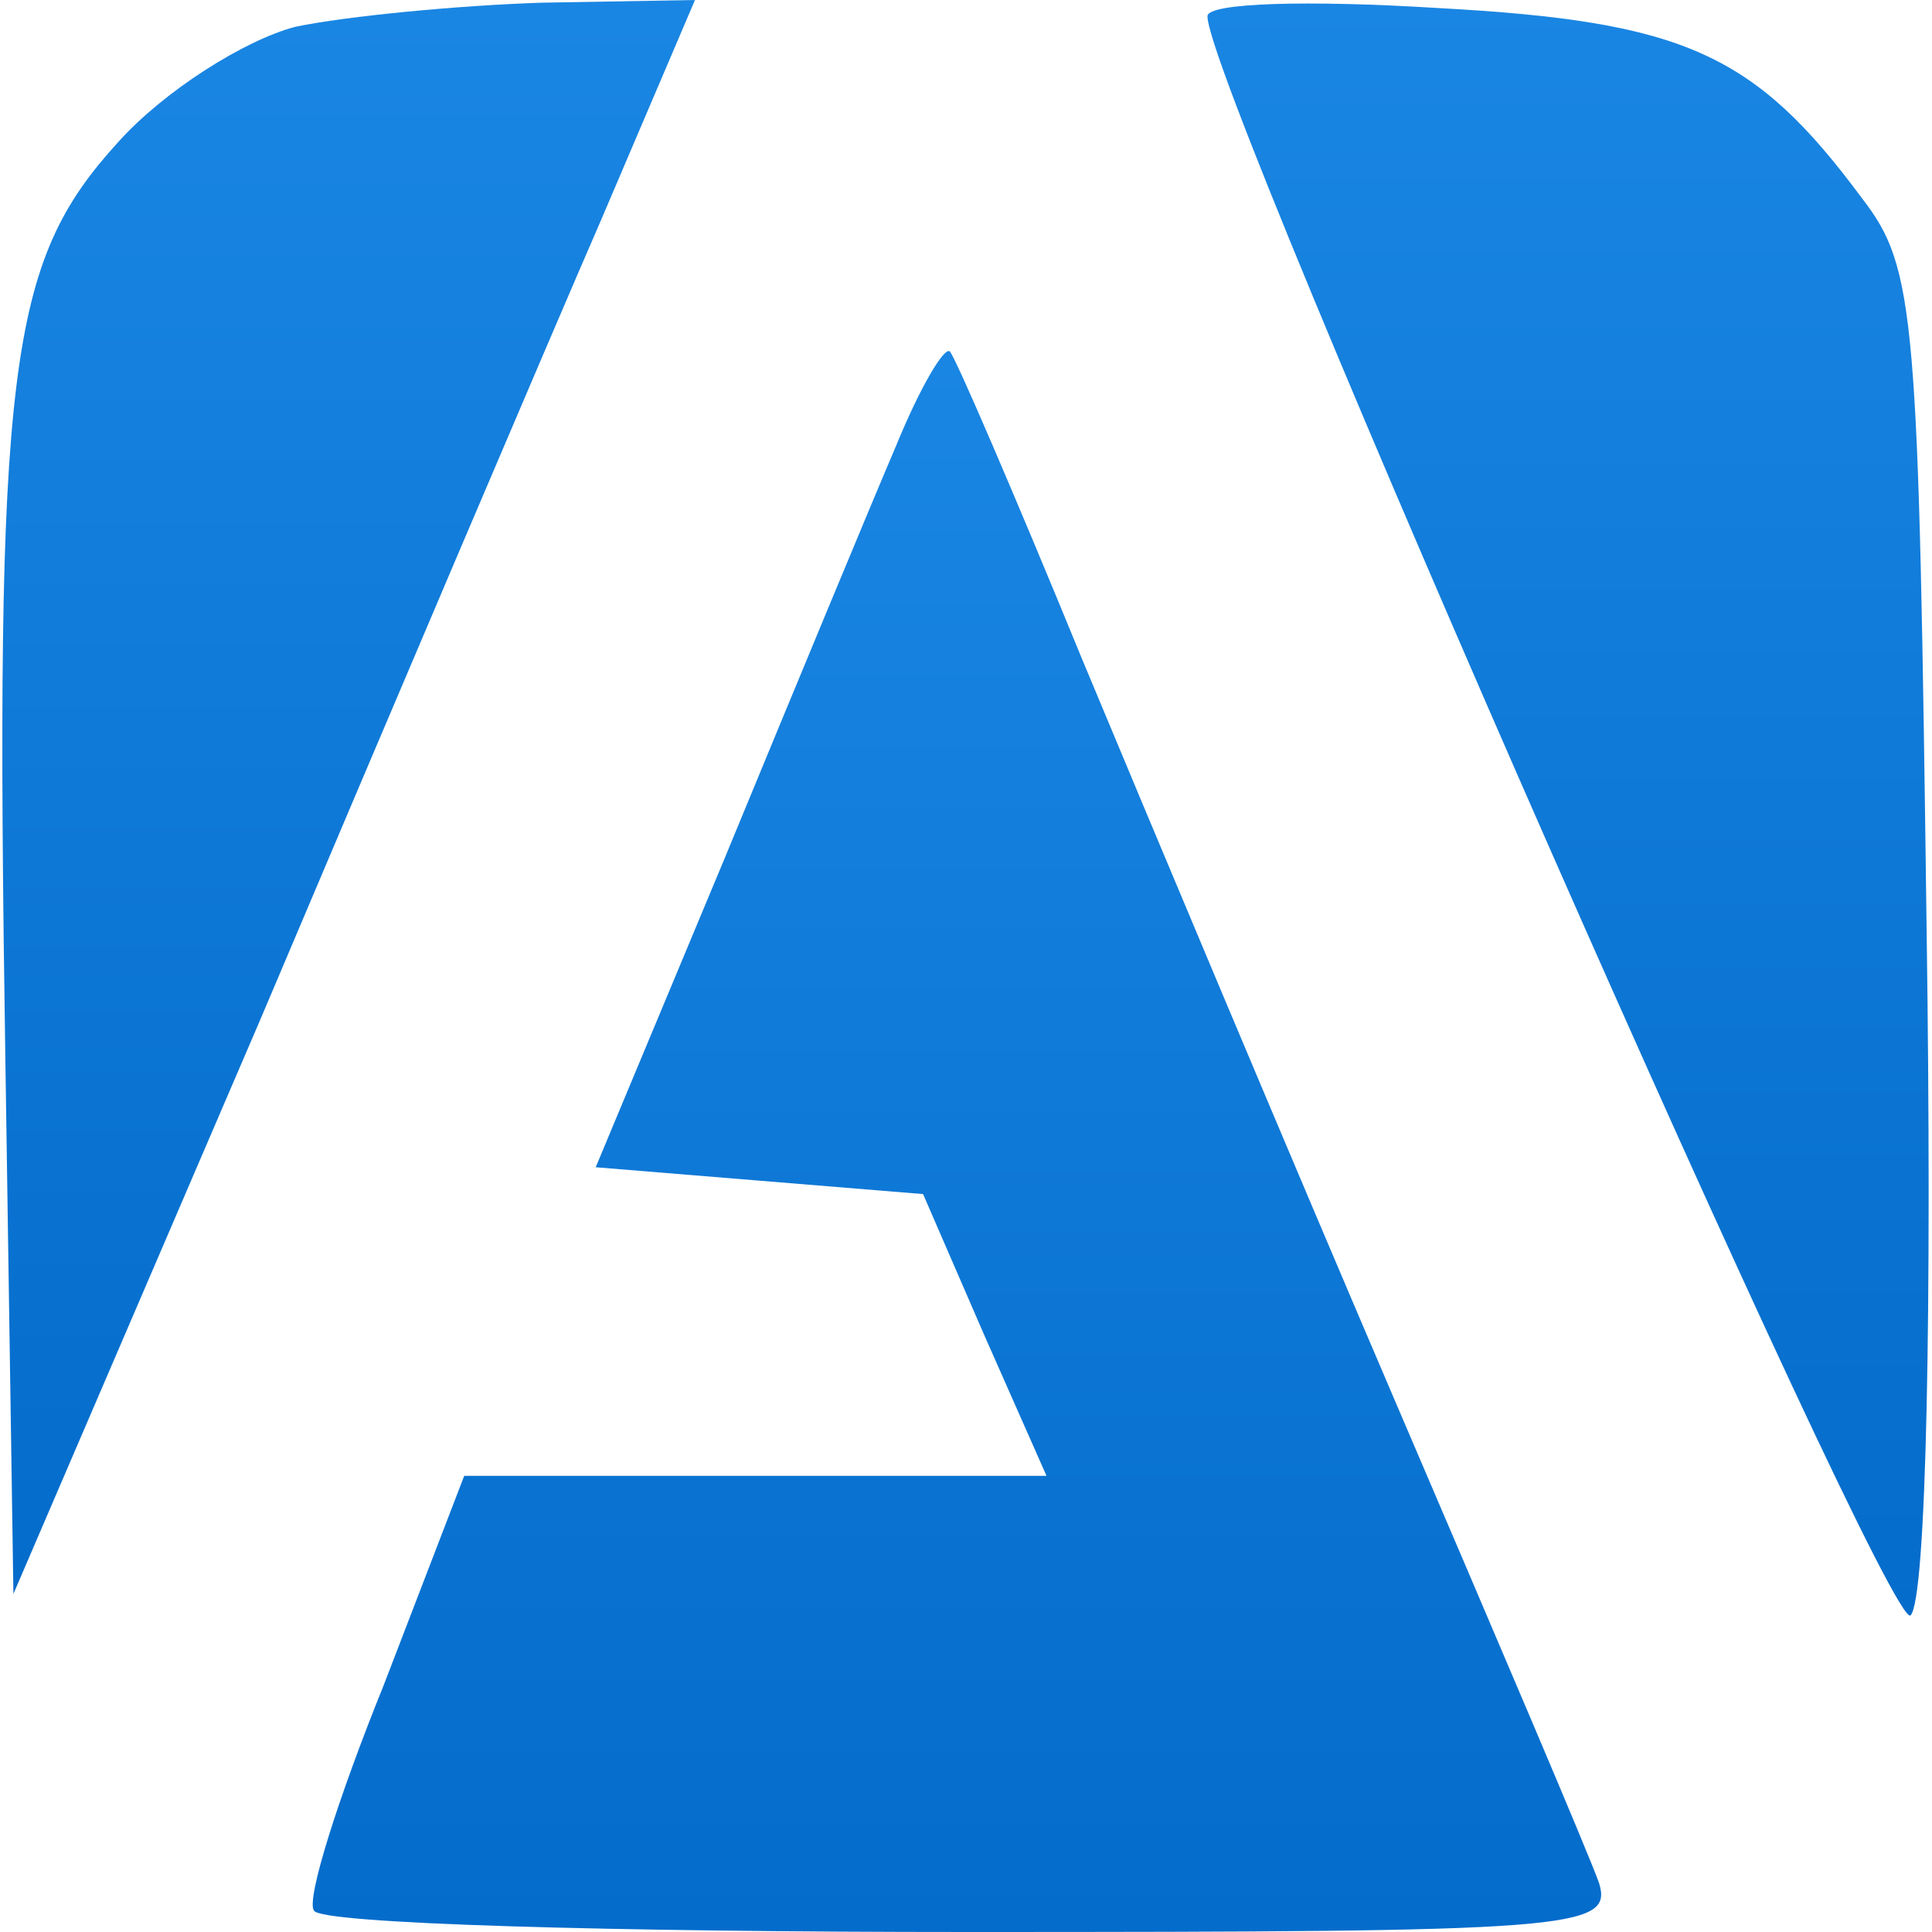
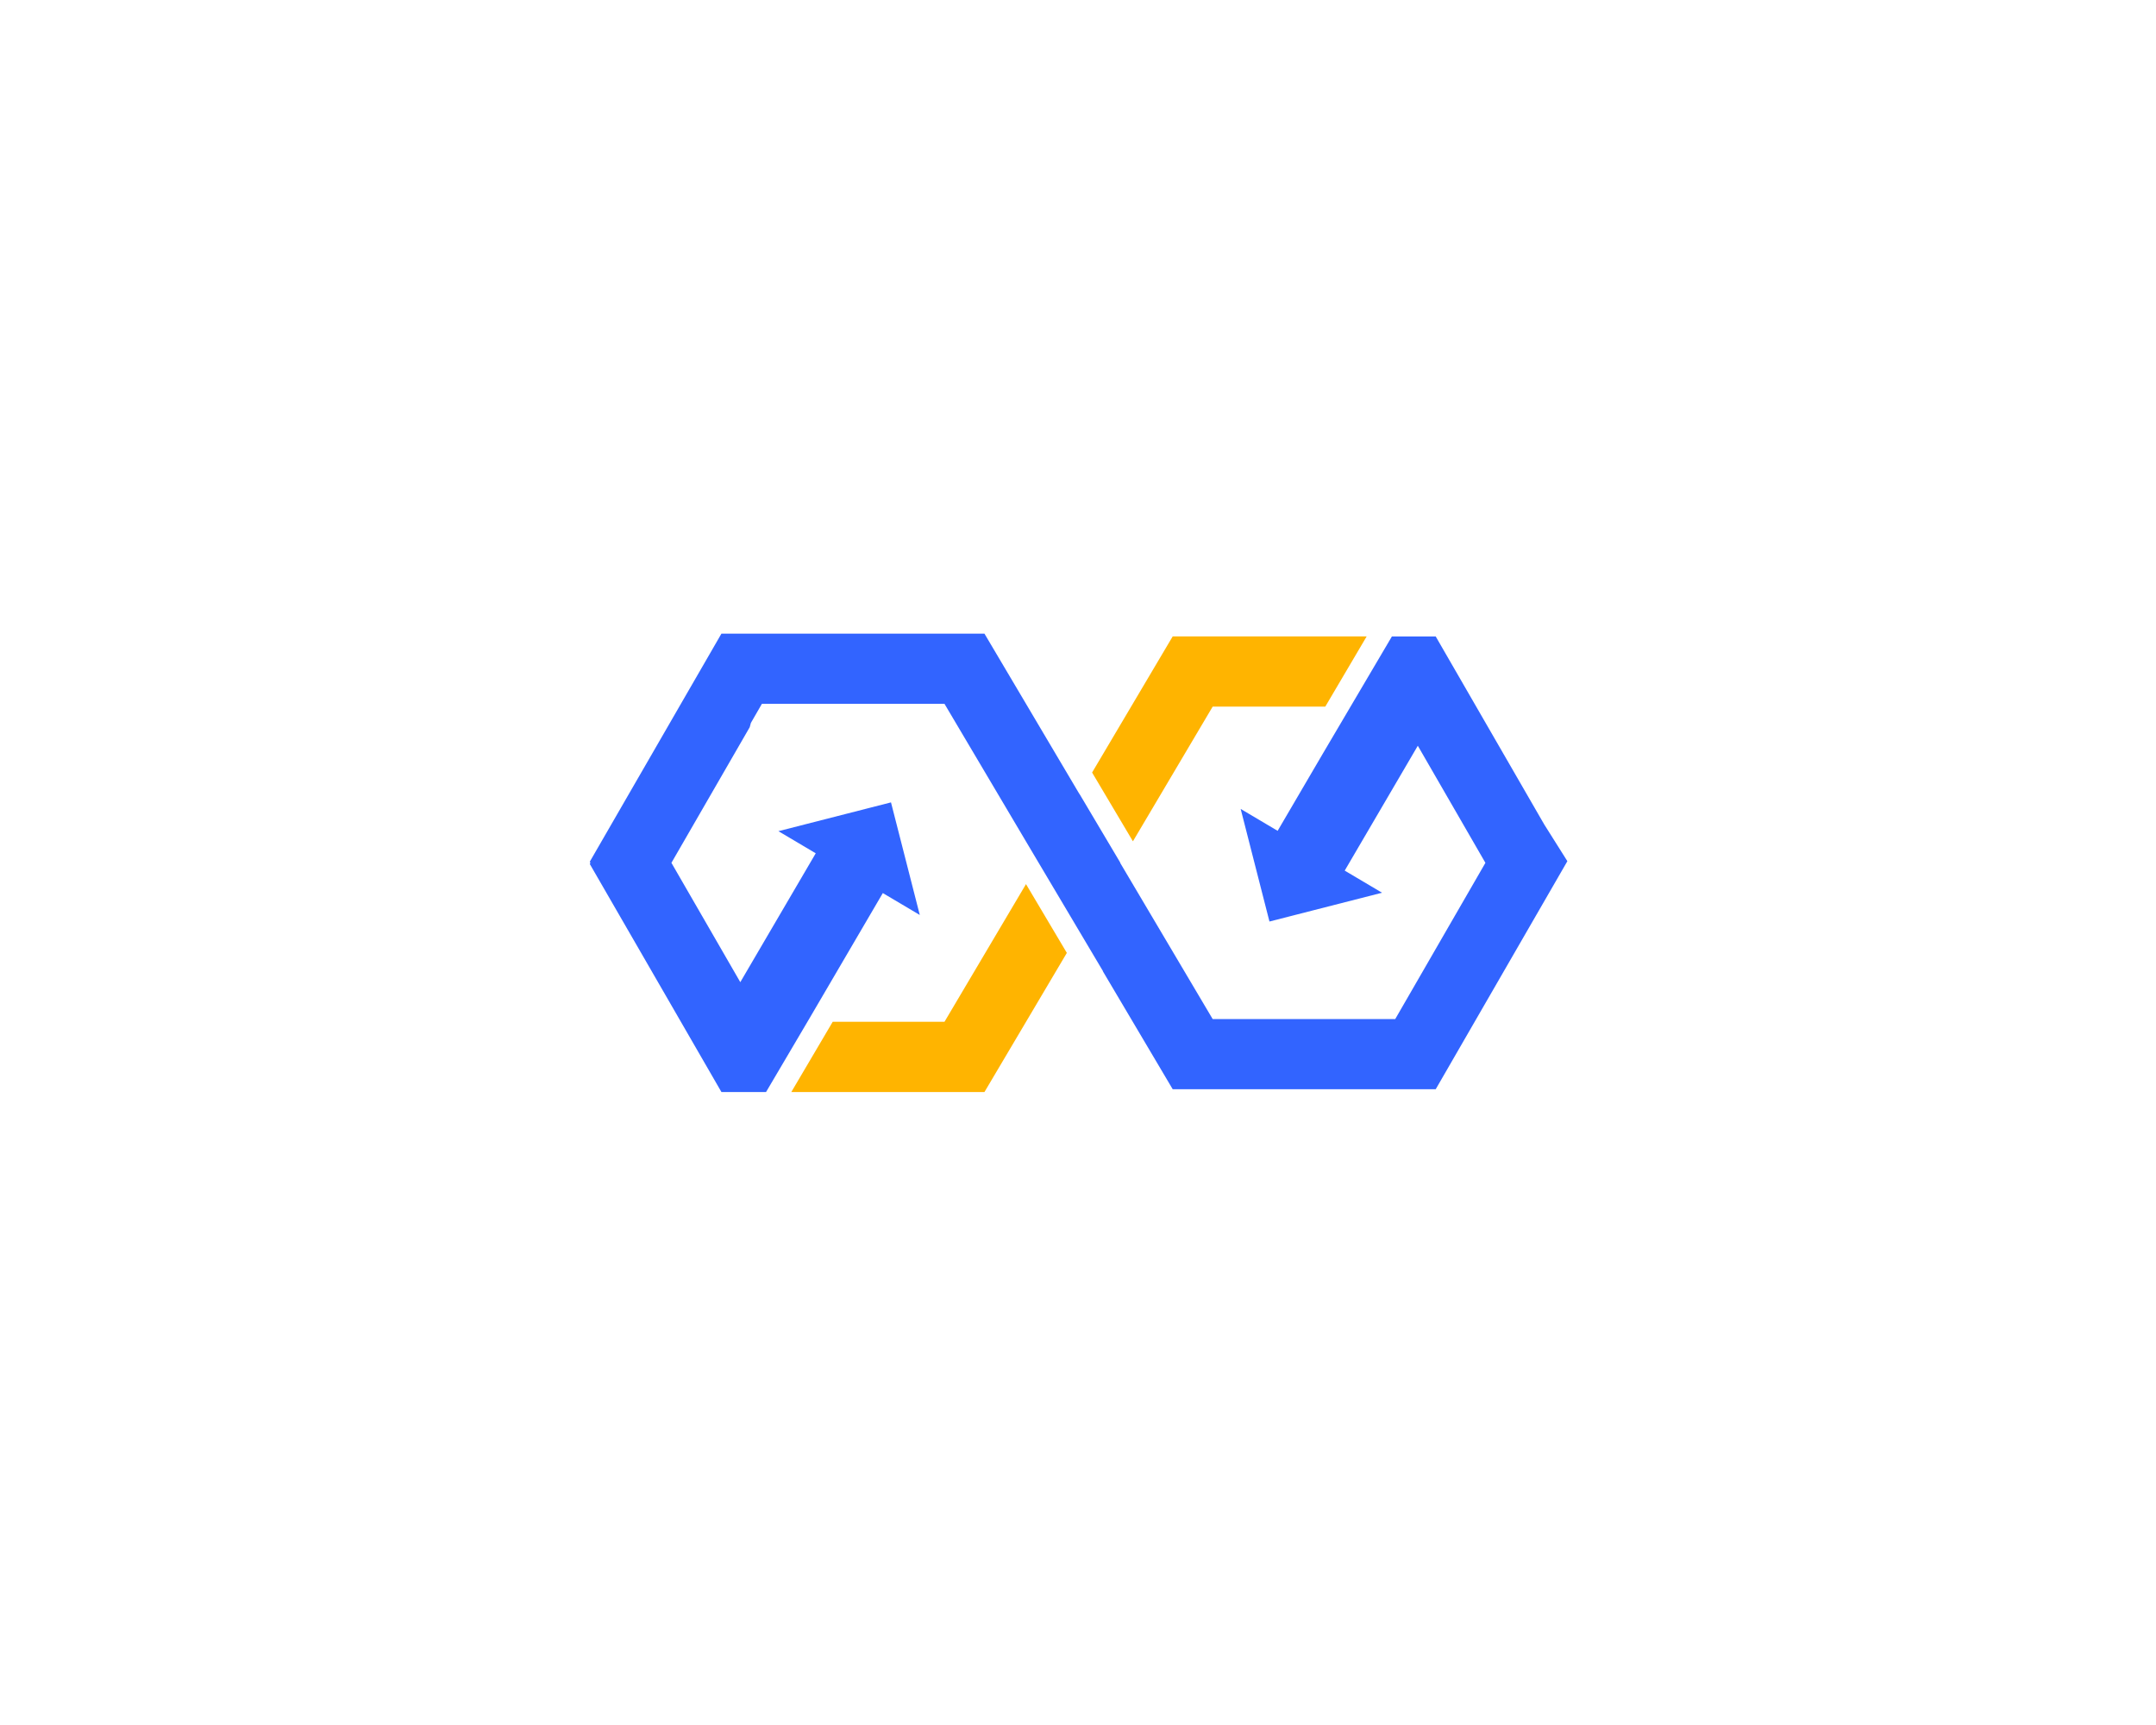
- <svg xmlns="http://www.w3.org/2000/svg" version="1.0" width="72pt" height="72pt" viewBox="0 0 72 72" preserveAspectRatio="xMidYMid meet">
-   <defs>
-     <linearGradient id="grad1" x1="0%" y1="0%" x2="0%" y2="100%">
-       <stop offset="0%" style="stop-color:#046ccb;stop-opacity:1" />
-       <stop offset="100%" style="stop-color:#1a86e3;stop-opacity:1" />
-     </linearGradient>
-   </defs>
-   <g transform="translate(0,72) scale(0.1,-0.1)" fill="url(#grad1)" stroke="none">
-     <path d="M110 710 c-19 -5 -49 -24 -66 -43 -41 -45 -46 -83 -42 -342 l3 -199 92 214 c50 118 107 252 127 298 l35 82 -57 -1 c-31 -1 -73 -5 -92 -9z" />
-     <path d="M450 714 c-1 -25 254 -604 262 -596 6 6 8 116 6 255 -3 230 -4 247 -24 273 -40 54 -66 66 -158 71 -48 3 -86 2 -86 -3z" />
-     <path d="M334 554 c-9 -21 -38 -91 -64 -154 l-48 -115 61 -5 61 -5 23 -53 23 -52 -109 0 -108 0 -30 -78 c-17 -42 -29 -80 -26 -84 2 -5 112 -8 244 -8 224 0 240 1 235 18 -3 9 -38 91 -77 182 -39 91 -91 215 -116 275 -25 61 -47 112 -49 114 -2 2 -11 -13 -20 -35z" />
+ <svg xmlns="http://www.w3.org/2000/svg" version="1.1" width="1280" height="1024" viewBox="0 0 1280 1024" xml:space="preserve">
+   <g transform="matrix(1 0 0 1 640 512)" id="background-logo">
+ </g>
+   <g transform="matrix(1.921154 0 0 1.921154 640.3397 512.1993)" id="logo-logo">
+     <g style="" paint-order="stroke">
+       <g transform="matrix(0.5604145 0 0 0.5604145 -5.684342e-14 0)">
+         <g style="" paint-order="stroke">
+           <g transform="matrix(1 0 0 1 0 0)">
+             <polygon style="stroke: none; stroke-width: 1; stroke-dasharray: none; stroke-linecap: butt; stroke-dashoffset: 0; stroke-linejoin: miter; stroke-miterlimit: 4; fill: rgb(50,100,255); fill-rule: nonzero; opacity: 1;" paint-order="stroke" points="256.796,-21.136 200.745,-118.22 196.945,-124.81 174.275,-124.81 174.115,-124.85 174.105,-124.81 172.773,-124.81 134.77,-60.344 109.773,-17.644 89.39,-29.72 94.61,-9.293 104.485,29.325 105.264,32.36 117.455,29.243 130.075,26.012 167.345,16.485 146.759,4.288 187.066,-64.562 224.342,0.004 179.215,78.17 174.615,86.14 73.945,86.14 22.935,0.01 23.002,-0.103 0.497,-38.004 0.465,-37.95 -51.895,-126.36 -196.945,-126.36 -202.835,-116.15 -215.035,-95.03 -269.535,-0.62 -269.175,-4.999998282074e-8 -269.535,0.63 -213.685,97.36 -200.845,119.6 -196.945,126.36 -172.33,126.36 -147.843,84.82 -107.946,16.671 -87.563,28.747 -92.783,8.32 -102.659,-30.298 -103.438,-33.333 -115.628,-30.216 -128.248,-26.985 -165.518,-17.458 -144.933,-5.261 -186.531,65.795 -224.515,-4.999998282074e-8 -181.345,-74.77 -180.695,-77.148 -174.615,-87.68 -73.945,-87.68 -28.551,-11.035 13.444,59.688 13.365,59.735 51.905,124.82 196.945,124.82 198.765,121.67 269.005,0.01 269.535,-0.92 " />
+           </g>
+           <g transform="matrix(1 0 0 1 0.2330093 0.7550049)">
+             <path style="stroke: none; stroke-width: 1; stroke-dasharray: none; stroke-linecap: butt; stroke-dashoffset: 0; stroke-linejoin: miter; stroke-miterlimit: 4; fill: rgb(255,180,0); fill-rule: nonzero; opacity: 1;" paint-order="stroke" transform=" translate(-519.0699, -464.2641)" d="M 526.291 413.717 L 570.742 338.659 L 677.704 338.659 L 654.879 377.379 L 592.782 377.379 L 548.808 451.638 L 526.291 413.717 z M 489.85 475.242 L 444.892 551.159 L 383.255 551.159 L 360.436 589.869 L 466.942 589.869 L 512.368 513.166 L 489.85 475.242 z" stroke-linecap="round" />
+           </g>
+         </g>
+       </g>
+     </g>
  </g>
</svg>
